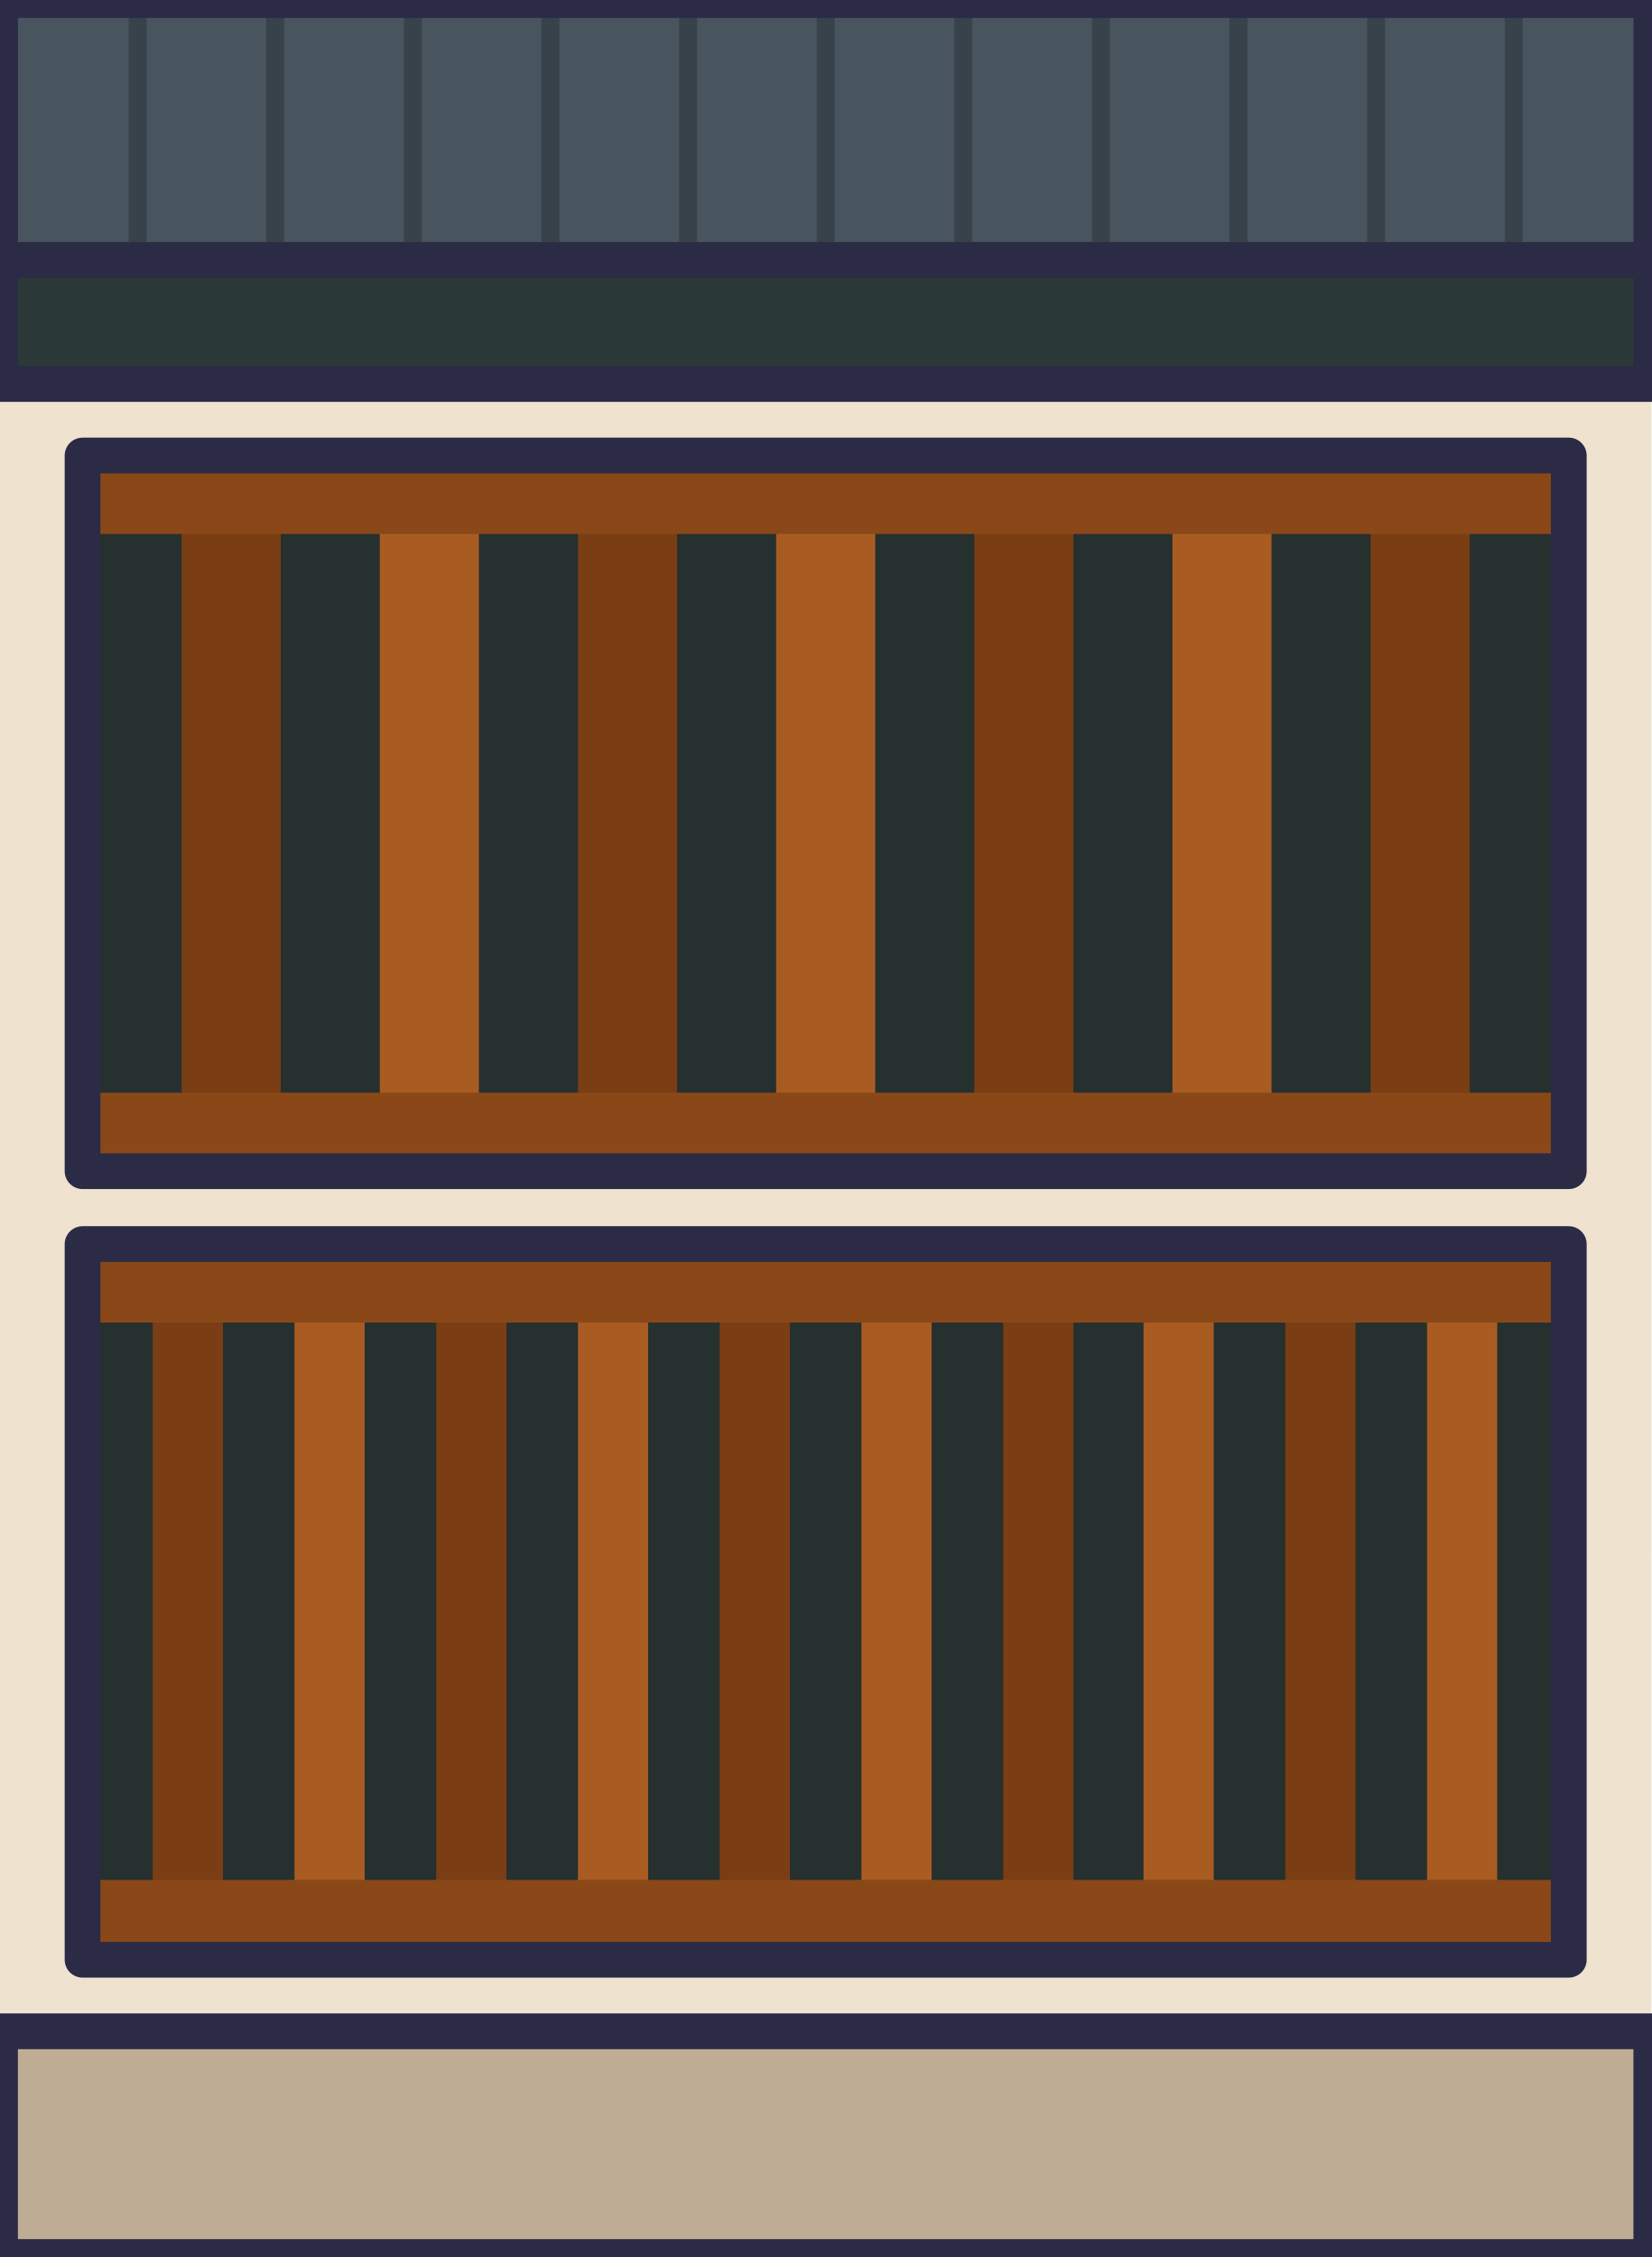
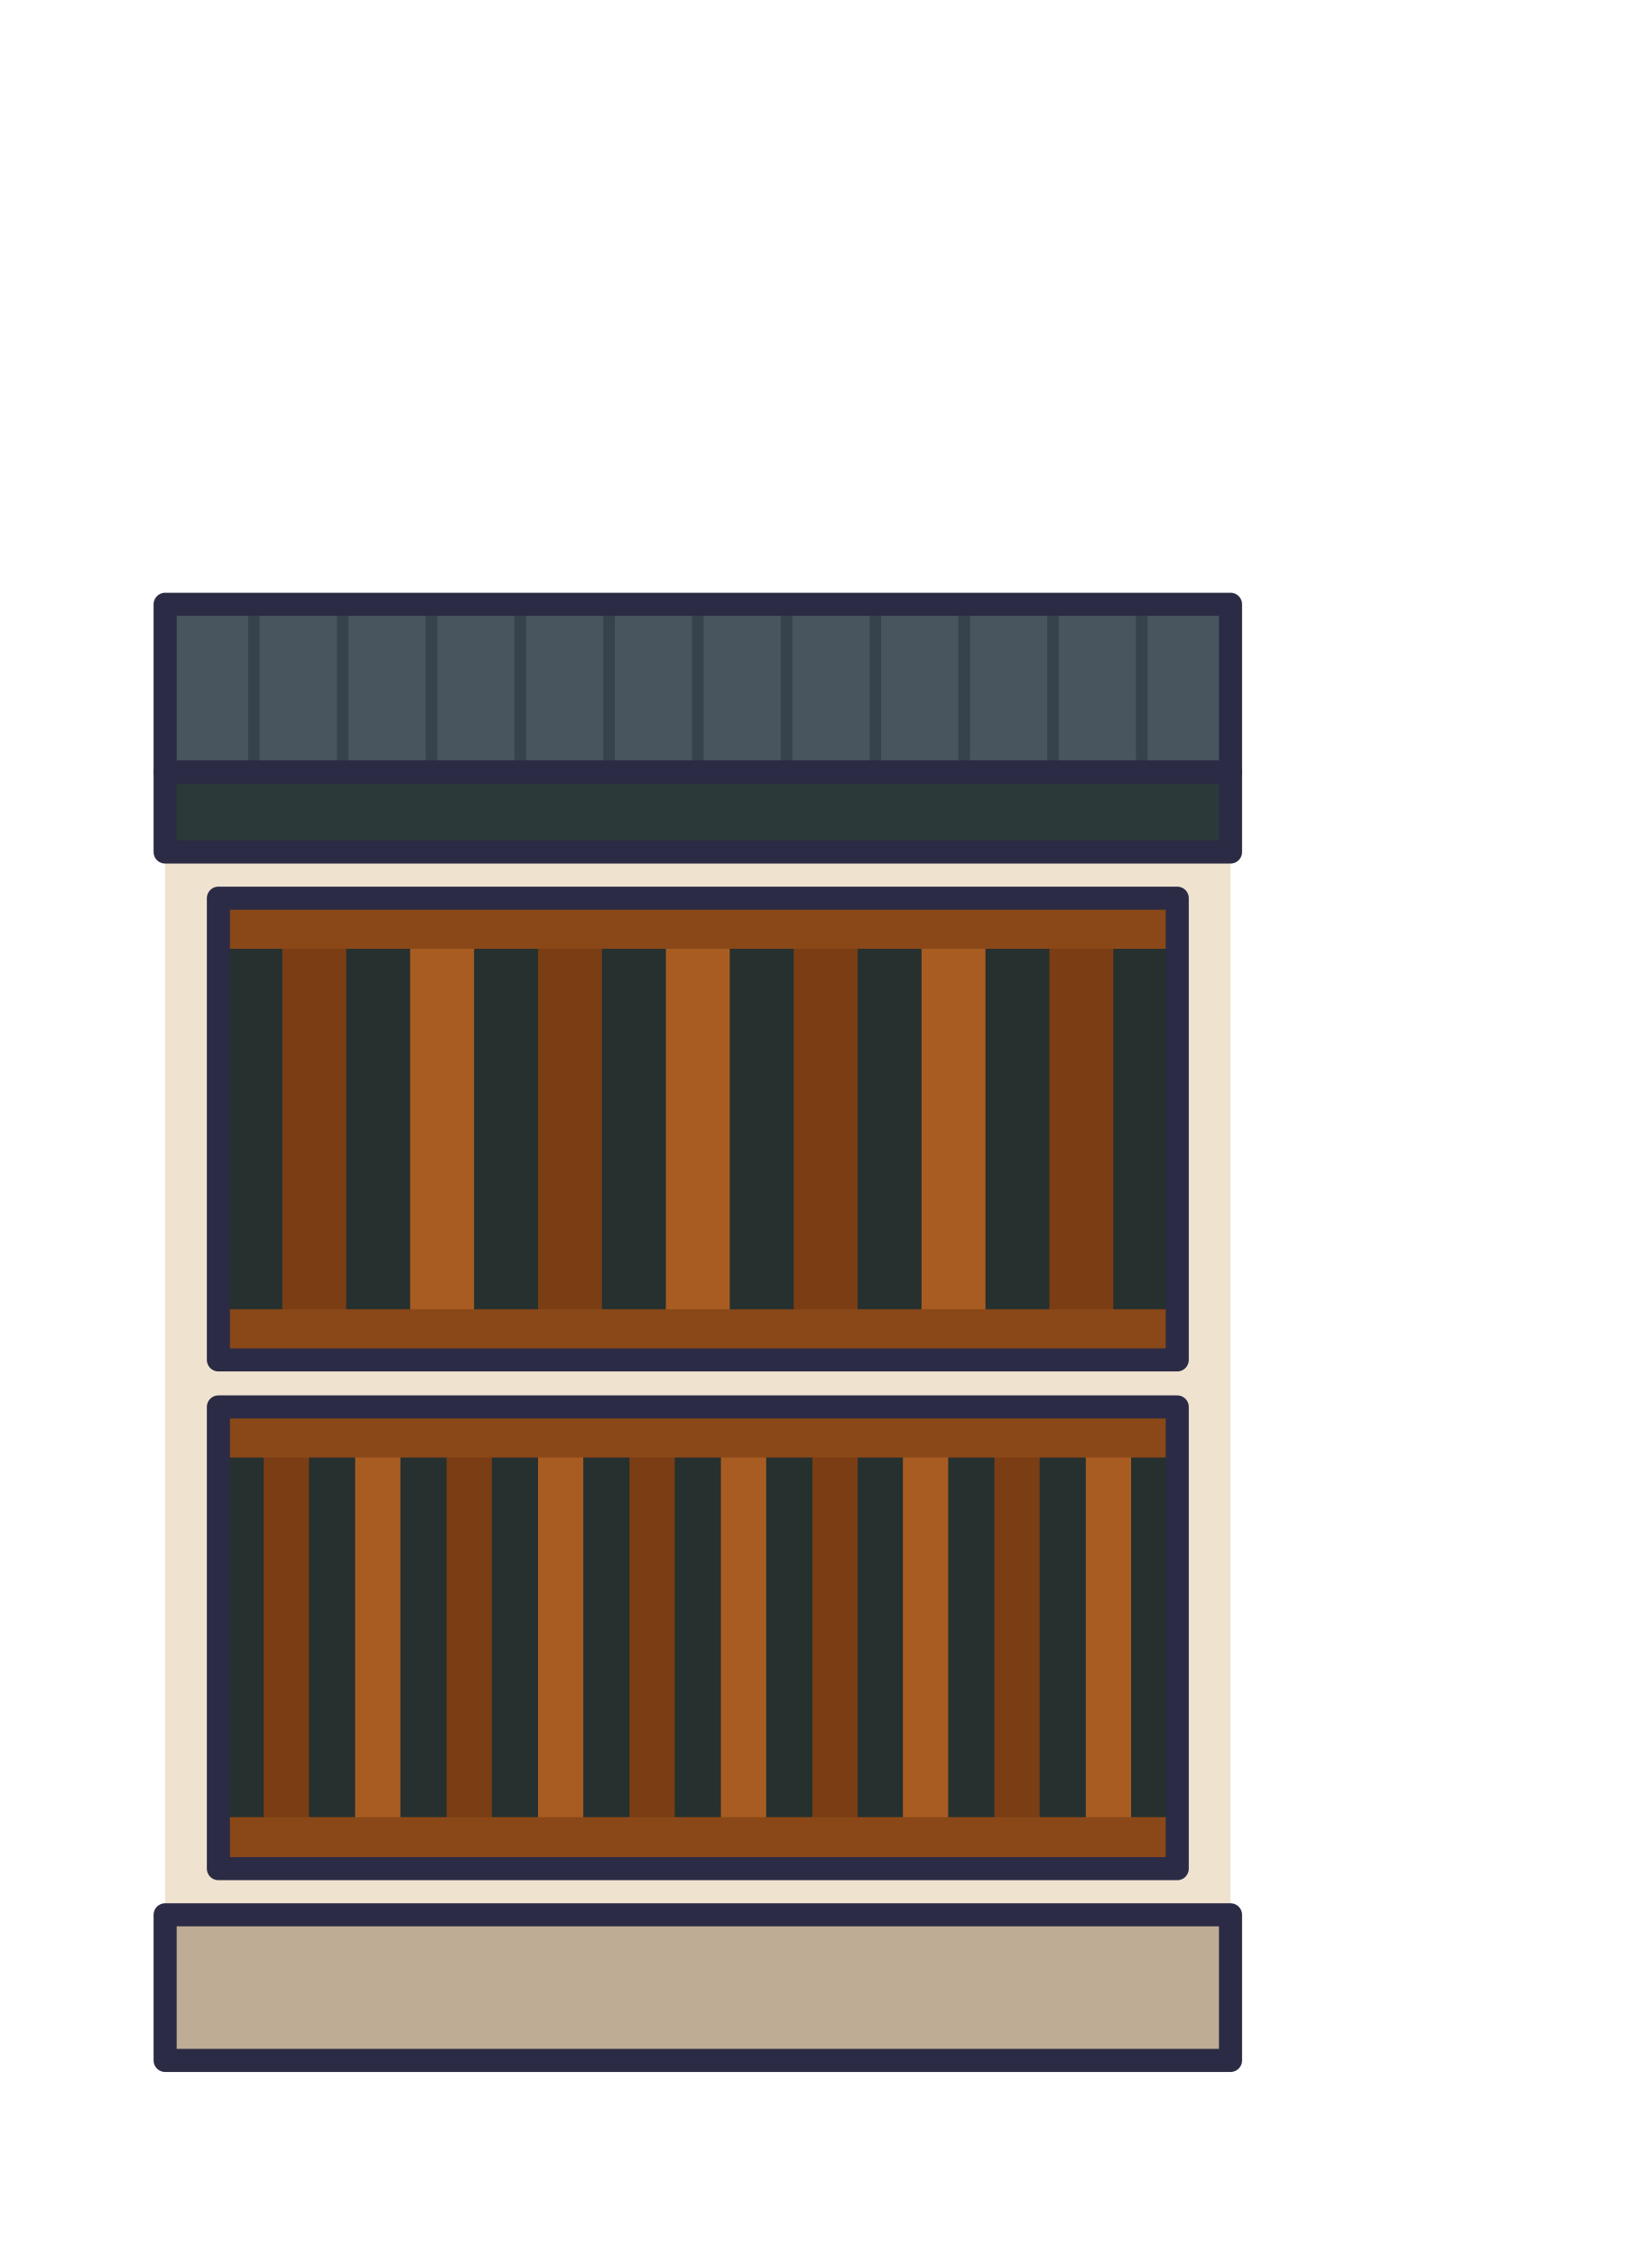
- <svg xmlns="http://www.w3.org/2000/svg" viewBox="0 0 120 164" width="120" height="164" role="img" aria-label="장경판전 살창" data-landmark="janggyeong-panjeon-depositories-haeinsa-temple">
+ <svg xmlns="http://www.w3.org/2000/svg" viewBox="-18.60 -68.06 186.00 254.20" width="120" height="164" role="img" aria-label="장경판전 살창" data-landmark="janggyeong-panjeon-depositories-haeinsa-temple">
  <defs>
    <linearGradient id="sky" x1="0" y1="0" x2="0" y2="1">
      <stop offset="0" stop-color="#CFF0EE" />
      <stop offset="1" stop-color="#E7F8F7" />
    </linearGradient>
  </defs>
  <rect width="120" height="164" fill="url(#sky)" />
  <path d="M0,0 L120,0 L120,18.9 L0,18.9 Z" fill="#48545E" />
  <g stroke="#37424B" stroke-width="1.3">
    <path d="M10.0,0 L10.0,18.9" />
    <path d="M20.0,0 L20.0,18.9" />
    <path d="M30.0,0 L30.0,18.9" />
    <path d="M40.0,0 L40.0,18.9" />
    <path d="M50.0,0 L50.0,18.9" />
    <path d="M60.0,0 L60.0,18.9" />
    <path d="M70.0,0 L70.0,18.9" />
    <path d="M80.0,0 L80.0,18.9" />
    <path d="M90.0,0 L90.0,18.9" />
    <path d="M100.0,0 L100.0,18.9" />
    <path d="M110.0,0 L110.0,18.9" />
  </g>
  <path d="M0,18.9 L120,18.9 L120,27.9 L0,27.9 Z" fill="#2B3A38" />
  <path d="M0,147.6 L120,147.6 L120,164 L0,164 Z" fill="#BFAC94" />
  <rect y="27.9" width="120" height="119.7" fill="#EFE3D0" />
  <path d="M6.0,33.1 L114.0,33.1 L114.0,85.1 L6.0,85.1 Z" fill="#26302E" />
  <rect x="13.2" y="33.1" width="7.2" height="52.0" fill="#7A3D14" />
  <rect x="27.6" y="33.1" width="7.2" height="52.0" fill="#A85C22" />
  <rect x="42.0" y="33.1" width="7.2" height="52.0" fill="#7A3D14" />
  <rect x="56.4" y="33.1" width="7.2" height="52.0" fill="#A85C22" />
  <rect x="70.8" y="33.1" width="7.2" height="52.0" fill="#7A3D14" />
  <rect x="85.2" y="33.1" width="7.2" height="52.0" fill="#A85C22" />
  <rect x="99.6" y="33.1" width="7.2" height="52.0" fill="#7A3D14" />
  <rect x="6.0" y="33.1" width="108.0" height="5.7" fill="#8A4818" />
  <rect x="6.0" y="79.4" width="108.0" height="5.7" fill="#8A4818" />
  <path d="M6.0,90.4 L114.0,90.4 L114.0,142.4 L6.0,142.4 Z" fill="#26302E" />
  <rect x="11.1" y="90.4" width="5.1" height="52.0" fill="#7A3D14" />
  <rect x="21.4" y="90.4" width="5.1" height="52.0" fill="#A85C22" />
  <rect x="31.7" y="90.4" width="5.1" height="52.0" fill="#7A3D14" />
  <rect x="42.0" y="90.4" width="5.1" height="52.0" fill="#A85C22" />
  <rect x="52.3" y="90.4" width="5.1" height="52.0" fill="#7A3D14" />
  <rect x="62.6" y="90.4" width="5.1" height="52.0" fill="#A85C22" />
  <rect x="72.9" y="90.4" width="5.1" height="52.0" fill="#7A3D14" />
  <rect x="83.1" y="90.4" width="5.1" height="52.0" fill="#A85C22" />
  <rect x="93.4" y="90.4" width="5.1" height="52.0" fill="#7A3D14" />
  <rect x="103.7" y="90.4" width="5.1" height="52.0" fill="#A85C22" />
  <rect x="6.0" y="90.4" width="108.0" height="5.7" fill="#8A4818" />
  <rect x="6.0" y="136.6" width="108.0" height="5.7" fill="#8A4818" />
  <g fill="none" stroke="#2B2B45" stroke-width="2.6" stroke-linejoin="round" stroke-linecap="round">
    <path d="M0,0 L120,0 L120,18.9 L0,18.9 Z" />
    <path d="M0,18.9 L120,18.9 L120,27.9 L0,27.9 Z" />
    <path d="M0,147.6 L120,147.6 L120,164 L0,164 Z" />
    <path d="M6.0,33.1 L114.0,33.1 L114.0,85.1 L6.0,85.1 Z" />
    <path d="M6.0,90.4 L114.0,90.4 L114.0,142.4 L6.0,142.4 Z" />
  </g>
</svg>
